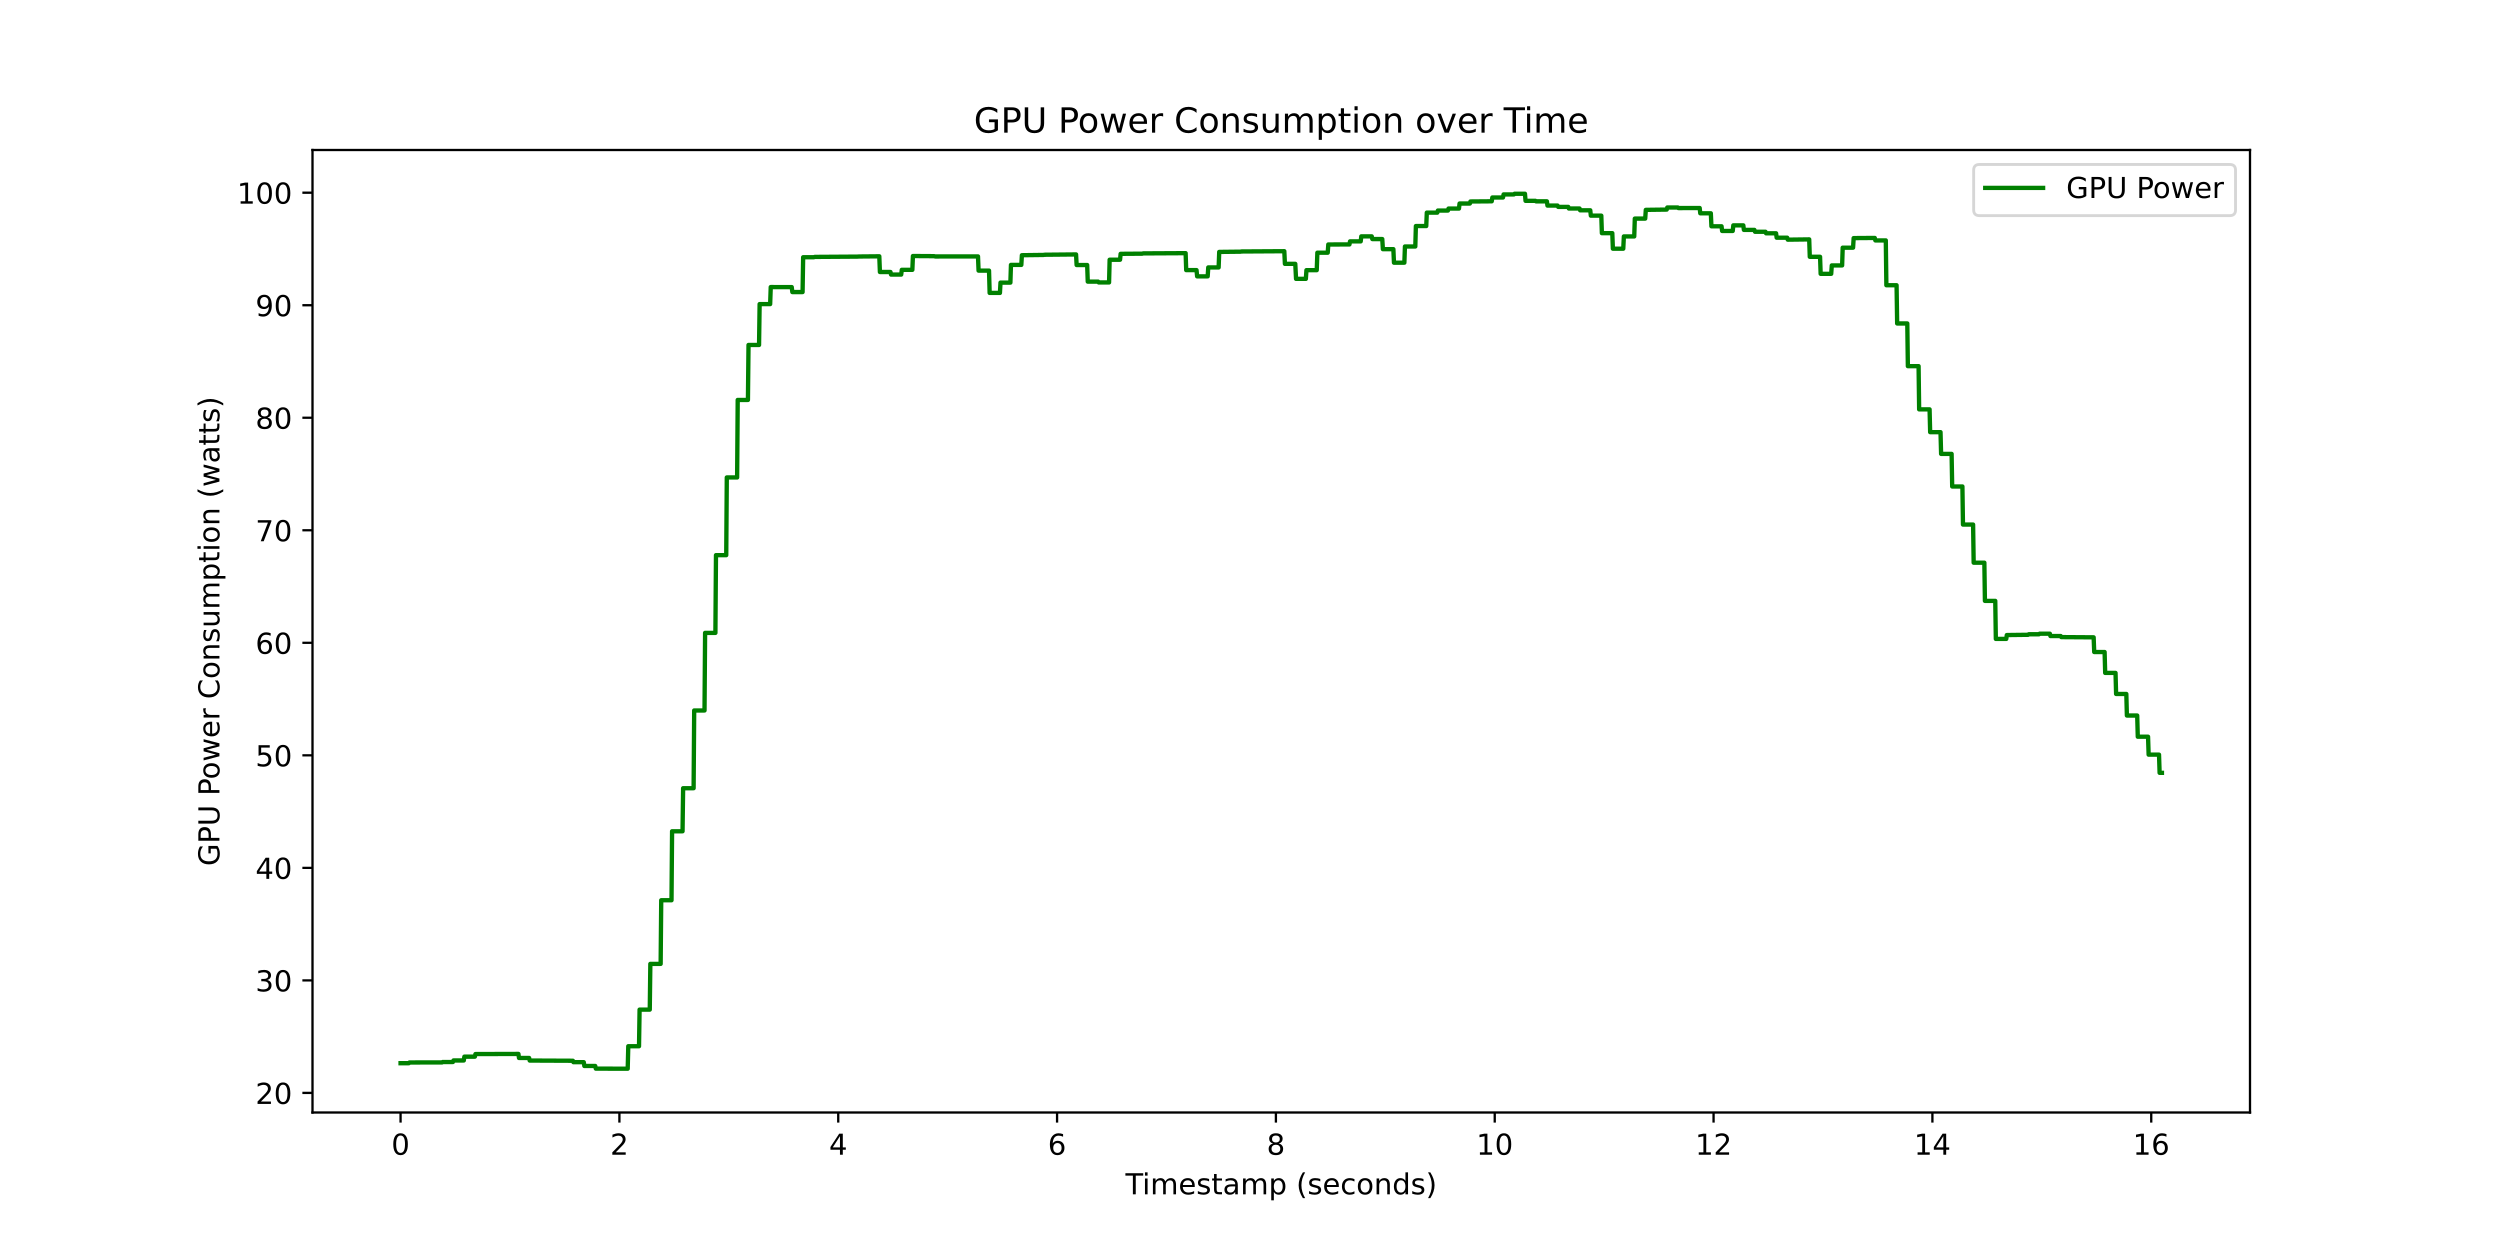
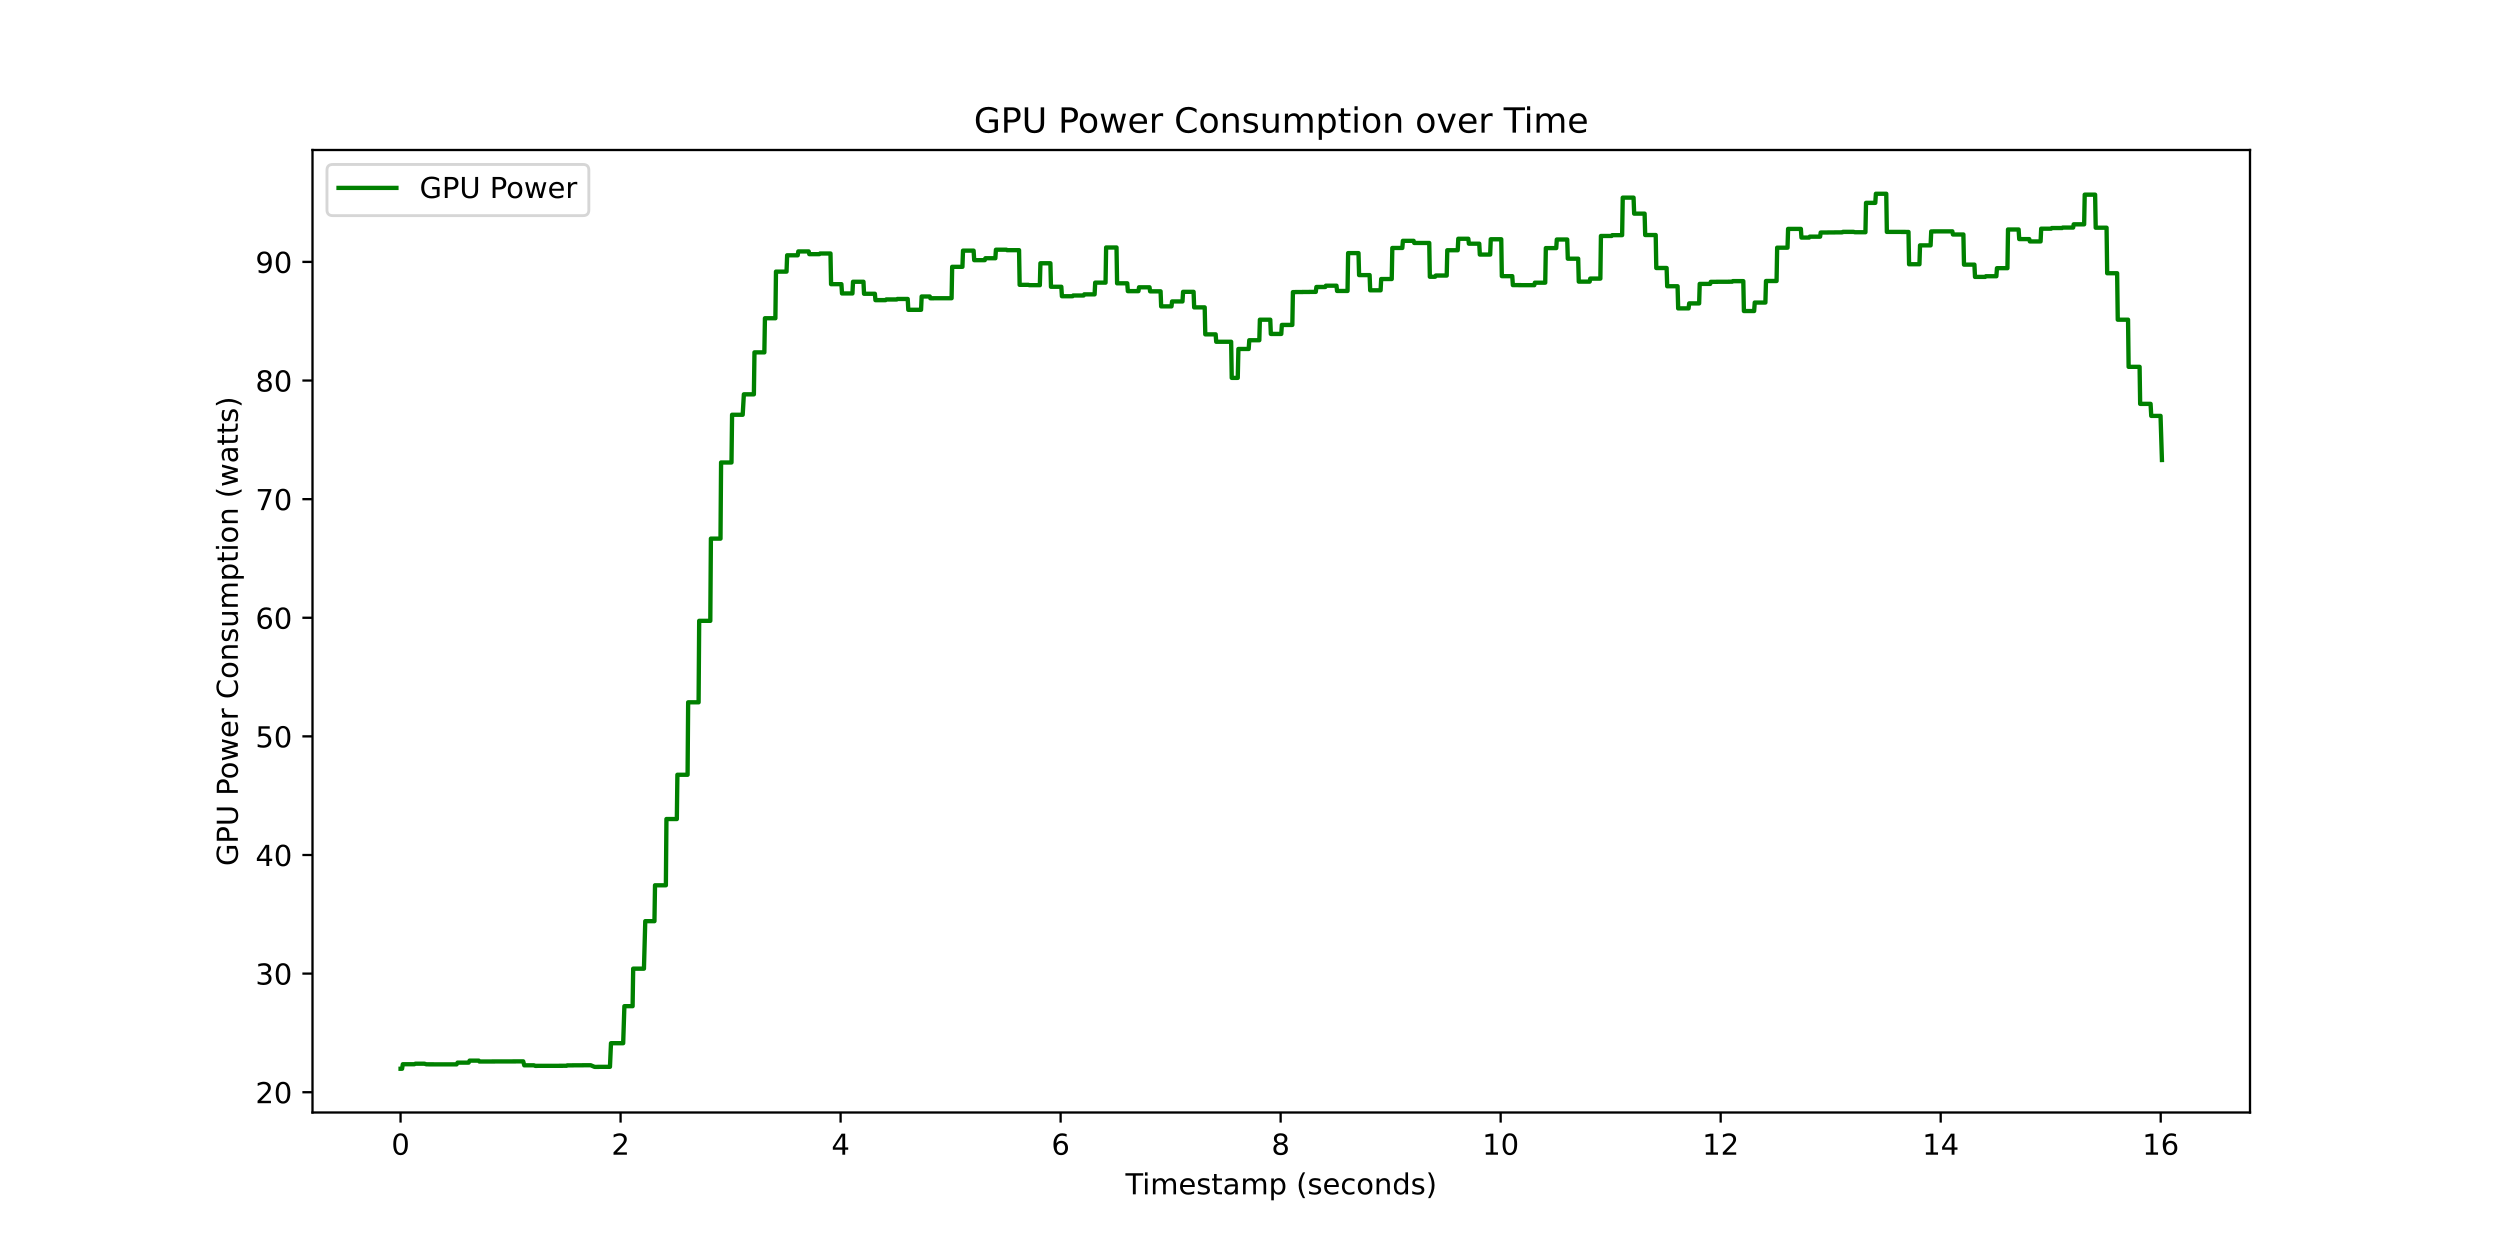
<svg xmlns="http://www.w3.org/2000/svg" xmlns:xlink="http://www.w3.org/1999/xlink" width="864pt" height="432pt" viewBox="0 0 864 432" version="1.1">
  <defs>
    <style type="text/css">*{stroke-linejoin: round; stroke-linecap: butt}</style>
  </defs>
  <g id="figure_1">
    <g id="patch_1">
      <path d="M 0 432  L 864 432  L 864 0  L 0 0  z " style="fill: #ffffff" />
    </g>
    <g id="axes_1">
      <g id="patch_2">
        <path d="M 108 384.48  L 777.6 384.48  L 777.6 51.84  L 108 51.84  z " style="fill: #ffffff" />
      </g>
      <g id="matplotlib.axis_1">
        <g id="xtick_1">
          <g id="line2d_1">
            <defs>
-               <path id="m6eff2cb6ed" d="M 0 0  L 0 3.5  " style="stroke: #000000; stroke-width: 0.8" />
+               <path id="m0a486b7681" d="M 0 0  L 0 3.5  " style="stroke: #000000; stroke-width: 0.8" />
            </defs>
            <g>
-               <use xlink:href="#m6eff2cb6ed" x="138.436" y="384.48" style="stroke: #000000; stroke-width: 0.8" />
+               <use xlink:href="#m0a486b7681" x="138.436" y="384.48" style="stroke: #000000; stroke-width: 0.8" />
            </g>
          </g>
          <g id="text_1">
            <g transform="translate(135.2551 399.0784) scale(0.1 -0.1)">
              <defs>
                <path id="DejaVuSans-30" d="M 2034 4250  Q 1547 4250 1301 3770  Q 1056 3291 1056 2328  Q 1056 1369 1301 889  Q 1547 409 2034 409  Q 2525 409 2770 889  Q 3016 1369 3016 2328  Q 3016 3291 2770 3770  Q 2525 4250 2034 4250  z M 2034 4750  Q 2819 4750 3233 4129  Q 3647 3509 3647 2328  Q 3647 1150 3233 529  Q 2819 -91 2034 -91  Q 1250 -91 836 529  Q 422 1150 422 2328  Q 422 3509 836 4129  Q 1250 4750 2034 4750  z " transform="scale(0.015625)" />
              </defs>
              <use xlink:href="#DejaVuSans-30" />
            </g>
          </g>
        </g>
        <g id="xtick_2">
          <g id="line2d_2">
            <g>
-               <use xlink:href="#m6eff2cb6ed" x="214.065" y="384.48" style="stroke: #000000; stroke-width: 0.8" />
+               <use xlink:href="#m0a486b7681" x="214.475" y="384.48" style="stroke: #000000; stroke-width: 0.8" />
            </g>
          </g>
          <g id="text_2">
-             <g transform="translate(210.8839 399.0784) scale(0.1 -0.1)">
+             <g transform="translate(211.2936 399.0784) scale(0.1 -0.1)">
              <defs>
                <path id="DejaVuSans-32" d="M 1228 531  L 3431 531  L 3431 0  L 469 0  L 469 531  Q 828 903 1448 1529  Q 2069 2156 2228 2338  Q 2531 2678 2651 2914  Q 2772 3150 2772 3378  Q 2772 3750 2511 3984  Q 2250 4219 1831 4219  Q 1534 4219 1204 4116  Q 875 4013 500 3803  L 500 4441  Q 881 4594 1212 4672  Q 1544 4750 1819 4750  Q 2544 4750 2975 4387  Q 3406 4025 3406 3419  Q 3406 3131 3298 2873  Q 3191 2616 2906 2266  Q 2828 2175 2409 1742  Q 1991 1309 1228 531  z " transform="scale(0.015625)" />
              </defs>
              <use xlink:href="#DejaVuSans-32" />
            </g>
          </g>
        </g>
        <g id="xtick_3">
          <g id="line2d_3">
            <g>
-               <use xlink:href="#m6eff2cb6ed" x="289.694" y="384.48" style="stroke: #000000; stroke-width: 0.8" />
+               <use xlink:href="#m0a486b7681" x="290.513" y="384.48" style="stroke: #000000; stroke-width: 0.8" />
            </g>
          </g>
          <g id="text_3">
-             <g transform="translate(286.5127 399.0784) scale(0.1 -0.1)">
+             <g transform="translate(287.332 399.0784) scale(0.1 -0.1)">
              <defs>
                <path id="DejaVuSans-34" d="M 2419 4116  L 825 1625  L 2419 1625  L 2419 4116  z M 2253 4666  L 3047 4666  L 3047 1625  L 3713 1625  L 3713 1100  L 3047 1100  L 3047 0  L 2419 0  L 2419 1100  L 313 1100  L 313 1709  L 2253 4666  z " transform="scale(0.015625)" />
              </defs>
              <use xlink:href="#DejaVuSans-34" />
            </g>
          </g>
        </g>
        <g id="xtick_4">
          <g id="line2d_4">
            <g>
-               <use xlink:href="#m6eff2cb6ed" x="365.323" y="384.48" style="stroke: #000000; stroke-width: 0.8" />
+               <use xlink:href="#m0a486b7681" x="366.552" y="384.48" style="stroke: #000000; stroke-width: 0.8" />
            </g>
          </g>
          <g id="text_4">
-             <g transform="translate(362.1416 399.0784) scale(0.1 -0.1)">
+             <g transform="translate(363.3705 399.0784) scale(0.1 -0.1)">
              <defs>
                <path id="DejaVuSans-36" d="M 2113 2584  Q 1688 2584 1439 2293  Q 1191 2003 1191 1497  Q 1191 994 1439 701  Q 1688 409 2113 409  Q 2538 409 2786 701  Q 3034 994 3034 1497  Q 3034 2003 2786 2293  Q 2538 2584 2113 2584  z M 3366 4563  L 3366 3988  Q 3128 4100 2886 4159  Q 2644 4219 2406 4219  Q 1781 4219 1451 3797  Q 1122 3375 1075 2522  Q 1259 2794 1537 2939  Q 1816 3084 2150 3084  Q 2853 3084 3261 2657  Q 3669 2231 3669 1497  Q 3669 778 3244 343  Q 2819 -91 2113 -91  Q 1303 -91 875 529  Q 447 1150 447 2328  Q 447 3434 972 4092  Q 1497 4750 2381 4750  Q 2619 4750 2861 4703  Q 3103 4656 3366 4563  z " transform="scale(0.015625)" />
              </defs>
              <use xlink:href="#DejaVuSans-36" />
            </g>
          </g>
        </g>
        <g id="xtick_5">
          <g id="line2d_5">
            <g>
-               <use xlink:href="#m6eff2cb6ed" x="440.952" y="384.48" style="stroke: #000000; stroke-width: 0.8" />
+               <use xlink:href="#m0a486b7681" x="442.59" y="384.48" style="stroke: #000000; stroke-width: 0.8" />
            </g>
          </g>
          <g id="text_5">
-             <g transform="translate(437.7704 399.0784) scale(0.1 -0.1)">
+             <g transform="translate(439.409 399.0784) scale(0.1 -0.1)">
              <defs>
                <path id="DejaVuSans-38" d="M 2034 2216  Q 1584 2216 1326 1975  Q 1069 1734 1069 1313  Q 1069 891 1326 650  Q 1584 409 2034 409  Q 2484 409 2743 651  Q 3003 894 3003 1313  Q 3003 1734 2745 1975  Q 2488 2216 2034 2216  z M 1403 2484  Q 997 2584 770 2862  Q 544 3141 544 3541  Q 544 4100 942 4425  Q 1341 4750 2034 4750  Q 2731 4750 3128 4425  Q 3525 4100 3525 3541  Q 3525 3141 3298 2862  Q 3072 2584 2669 2484  Q 3125 2378 3379 2068  Q 3634 1759 3634 1313  Q 3634 634 3220 271  Q 2806 -91 2034 -91  Q 1263 -91 848 271  Q 434 634 434 1313  Q 434 1759 690 2068  Q 947 2378 1403 2484  z M 1172 3481  Q 1172 3119 1398 2916  Q 1625 2713 2034 2713  Q 2441 2713 2670 2916  Q 2900 3119 2900 3481  Q 2900 3844 2670 4047  Q 2441 4250 2034 4250  Q 1625 4250 1398 4047  Q 1172 3844 1172 3481  z " transform="scale(0.015625)" />
              </defs>
              <use xlink:href="#DejaVuSans-38" />
            </g>
          </g>
        </g>
        <g id="xtick_6">
          <g id="line2d_6">
            <g>
-               <use xlink:href="#m6eff2cb6ed" x="516.58" y="384.48" style="stroke: #000000; stroke-width: 0.8" />
+               <use xlink:href="#m0a486b7681" x="518.629" y="384.48" style="stroke: #000000; stroke-width: 0.8" />
            </g>
          </g>
          <g id="text_6">
-             <g transform="translate(510.2179 399.0784) scale(0.1 -0.1)">
+             <g transform="translate(512.2662 399.0784) scale(0.1 -0.1)">
              <defs>
                <path id="DejaVuSans-31" d="M 794 531  L 1825 531  L 1825 4091  L 703 3866  L 703 4441  L 1819 4666  L 2450 4666  L 2450 531  L 3481 531  L 3481 0  L 794 0  L 794 531  z " transform="scale(0.015625)" />
              </defs>
              <use xlink:href="#DejaVuSans-31" />
              <use xlink:href="#DejaVuSans-30" x="63.623" />
            </g>
          </g>
        </g>
        <g id="xtick_7">
          <g id="line2d_7">
            <g>
-               <use xlink:href="#m6eff2cb6ed" x="592.209" y="384.48" style="stroke: #000000; stroke-width: 0.8" />
+               <use xlink:href="#m0a486b7681" x="594.667" y="384.48" style="stroke: #000000; stroke-width: 0.8" />
            </g>
          </g>
          <g id="text_7">
-             <g transform="translate(585.8468 399.0784) scale(0.1 -0.1)">
+             <g transform="translate(588.3046 399.0784) scale(0.1 -0.1)">
              <use xlink:href="#DejaVuSans-31" />
              <use xlink:href="#DejaVuSans-32" x="63.623" />
            </g>
          </g>
        </g>
        <g id="xtick_8">
          <g id="line2d_8">
            <g>
-               <use xlink:href="#m6eff2cb6ed" x="667.838" y="384.48" style="stroke: #000000; stroke-width: 0.8" />
+               <use xlink:href="#m0a486b7681" x="670.706" y="384.48" style="stroke: #000000; stroke-width: 0.8" />
            </g>
          </g>
          <g id="text_8">
-             <g transform="translate(661.4756 399.0784) scale(0.1 -0.1)">
+             <g transform="translate(664.3431 399.0784) scale(0.1 -0.1)">
              <use xlink:href="#DejaVuSans-31" />
              <use xlink:href="#DejaVuSans-34" x="63.623" />
            </g>
          </g>
        </g>
        <g id="xtick_9">
          <g id="line2d_9">
            <g>
-               <use xlink:href="#m6eff2cb6ed" x="743.467" y="384.48" style="stroke: #000000; stroke-width: 0.8" />
+               <use xlink:href="#m0a486b7681" x="746.744" y="384.48" style="stroke: #000000; stroke-width: 0.8" />
            </g>
          </g>
          <g id="text_9">
-             <g transform="translate(737.1044 399.0784) scale(0.1 -0.1)">
+             <g transform="translate(740.3816 399.0784) scale(0.1 -0.1)">
              <use xlink:href="#DejaVuSans-31" />
              <use xlink:href="#DejaVuSans-36" x="63.623" />
            </g>
          </g>
        </g>
        <g id="text_10">
          <g transform="translate(388.9648 412.7566) scale(0.1 -0.1)">
            <defs>
              <path id="DejaVuSans-54" d="M -19 4666  L 3928 4666  L 3928 4134  L 2272 4134  L 2272 0  L 1638 0  L 1638 4134  L -19 4134  L -19 4666  z " transform="scale(0.015625)" />
              <path id="DejaVuSans-69" d="M 603 3500  L 1178 3500  L 1178 0  L 603 0  L 603 3500  z M 603 4863  L 1178 4863  L 1178 4134  L 603 4134  L 603 4863  z " transform="scale(0.015625)" />
              <path id="DejaVuSans-6d" d="M 3328 2828  Q 3544 3216 3844 3400  Q 4144 3584 4550 3584  Q 5097 3584 5394 3201  Q 5691 2819 5691 2113  L 5691 0  L 5113 0  L 5113 2094  Q 5113 2597 4934 2840  Q 4756 3084 4391 3084  Q 3944 3084 3684 2787  Q 3425 2491 3425 1978  L 3425 0  L 2847 0  L 2847 2094  Q 2847 2600 2669 2842  Q 2491 3084 2119 3084  Q 1678 3084 1418 2786  Q 1159 2488 1159 1978  L 1159 0  L 581 0  L 581 3500  L 1159 3500  L 1159 2956  Q 1356 3278 1631 3431  Q 1906 3584 2284 3584  Q 2666 3584 2933 3390  Q 3200 3197 3328 2828  z " transform="scale(0.015625)" />
              <path id="DejaVuSans-65" d="M 3597 1894  L 3597 1613  L 953 1613  Q 991 1019 1311 708  Q 1631 397 2203 397  Q 2534 397 2845 478  Q 3156 559 3463 722  L 3463 178  Q 3153 47 2828 -22  Q 2503 -91 2169 -91  Q 1331 -91 842 396  Q 353 884 353 1716  Q 353 2575 817 3079  Q 1281 3584 2069 3584  Q 2775 3584 3186 3129  Q 3597 2675 3597 1894  z M 3022 2063  Q 3016 2534 2758 2815  Q 2500 3097 2075 3097  Q 1594 3097 1305 2825  Q 1016 2553 972 2059  L 3022 2063  z " transform="scale(0.015625)" />
              <path id="DejaVuSans-73" d="M 2834 3397  L 2834 2853  Q 2591 2978 2328 3040  Q 2066 3103 1784 3103  Q 1356 3103 1142 2972  Q 928 2841 928 2578  Q 928 2378 1081 2264  Q 1234 2150 1697 2047  L 1894 2003  Q 2506 1872 2764 1633  Q 3022 1394 3022 966  Q 3022 478 2636 193  Q 2250 -91 1575 -91  Q 1294 -91 989 -36  Q 684 19 347 128  L 347 722  Q 666 556 975 473  Q 1284 391 1588 391  Q 1994 391 2212 530  Q 2431 669 2431 922  Q 2431 1156 2273 1281  Q 2116 1406 1581 1522  L 1381 1569  Q 847 1681 609 1914  Q 372 2147 372 2553  Q 372 3047 722 3315  Q 1072 3584 1716 3584  Q 2034 3584 2315 3537  Q 2597 3491 2834 3397  z " transform="scale(0.015625)" />
              <path id="DejaVuSans-74" d="M 1172 4494  L 1172 3500  L 2356 3500  L 2356 3053  L 1172 3053  L 1172 1153  Q 1172 725 1289 603  Q 1406 481 1766 481  L 2356 481  L 2356 0  L 1766 0  Q 1100 0 847 248  Q 594 497 594 1153  L 594 3053  L 172 3053  L 172 3500  L 594 3500  L 594 4494  L 1172 4494  z " transform="scale(0.015625)" />
              <path id="DejaVuSans-61" d="M 2194 1759  Q 1497 1759 1228 1600  Q 959 1441 959 1056  Q 959 750 1161 570  Q 1363 391 1709 391  Q 2188 391 2477 730  Q 2766 1069 2766 1631  L 2766 1759  L 2194 1759  z M 3341 1997  L 3341 0  L 2766 0  L 2766 531  Q 2569 213 2275 61  Q 1981 -91 1556 -91  Q 1019 -91 701 211  Q 384 513 384 1019  Q 384 1609 779 1909  Q 1175 2209 1959 2209  L 2766 2209  L 2766 2266  Q 2766 2663 2505 2880  Q 2244 3097 1772 3097  Q 1472 3097 1187 3025  Q 903 2953 641 2809  L 641 3341  Q 956 3463 1253 3523  Q 1550 3584 1831 3584  Q 2591 3584 2966 3190  Q 3341 2797 3341 1997  z " transform="scale(0.015625)" />
              <path id="DejaVuSans-70" d="M 1159 525  L 1159 -1331  L 581 -1331  L 581 3500  L 1159 3500  L 1159 2969  Q 1341 3281 1617 3432  Q 1894 3584 2278 3584  Q 2916 3584 3314 3078  Q 3713 2572 3713 1747  Q 3713 922 3314 415  Q 2916 -91 2278 -91  Q 1894 -91 1617 61  Q 1341 213 1159 525  z M 3116 1747  Q 3116 2381 2855 2742  Q 2594 3103 2138 3103  Q 1681 3103 1420 2742  Q 1159 2381 1159 1747  Q 1159 1113 1420 752  Q 1681 391 2138 391  Q 2594 391 2855 752  Q 3116 1113 3116 1747  z " transform="scale(0.015625)" />
              <path id="DejaVuSans-20" transform="scale(0.015625)" />
              <path id="DejaVuSans-28" d="M 1984 4856  Q 1566 4138 1362 3434  Q 1159 2731 1159 2009  Q 1159 1288 1364 580  Q 1569 -128 1984 -844  L 1484 -844  Q 1016 -109 783 600  Q 550 1309 550 2009  Q 550 2706 781 3412  Q 1013 4119 1484 4856  L 1984 4856  z " transform="scale(0.015625)" />
              <path id="DejaVuSans-63" d="M 3122 3366  L 3122 2828  Q 2878 2963 2633 3030  Q 2388 3097 2138 3097  Q 1578 3097 1268 2742  Q 959 2388 959 1747  Q 959 1106 1268 751  Q 1578 397 2138 397  Q 2388 397 2633 464  Q 2878 531 3122 666  L 3122 134  Q 2881 22 2623 -34  Q 2366 -91 2075 -91  Q 1284 -91 818 406  Q 353 903 353 1747  Q 353 2603 823 3093  Q 1294 3584 2113 3584  Q 2378 3584 2631 3529  Q 2884 3475 3122 3366  z " transform="scale(0.015625)" />
              <path id="DejaVuSans-6f" d="M 1959 3097  Q 1497 3097 1228 2736  Q 959 2375 959 1747  Q 959 1119 1226 758  Q 1494 397 1959 397  Q 2419 397 2687 759  Q 2956 1122 2956 1747  Q 2956 2369 2687 2733  Q 2419 3097 1959 3097  z M 1959 3584  Q 2709 3584 3137 3096  Q 3566 2609 3566 1747  Q 3566 888 3137 398  Q 2709 -91 1959 -91  Q 1206 -91 779 398  Q 353 888 353 1747  Q 353 2609 779 3096  Q 1206 3584 1959 3584  z " transform="scale(0.015625)" />
              <path id="DejaVuSans-6e" d="M 3513 2113  L 3513 0  L 2938 0  L 2938 2094  Q 2938 2591 2744 2837  Q 2550 3084 2163 3084  Q 1697 3084 1428 2787  Q 1159 2491 1159 1978  L 1159 0  L 581 0  L 581 3500  L 1159 3500  L 1159 2956  Q 1366 3272 1645 3428  Q 1925 3584 2291 3584  Q 2894 3584 3203 3211  Q 3513 2838 3513 2113  z " transform="scale(0.015625)" />
              <path id="DejaVuSans-64" d="M 2906 2969  L 2906 4863  L 3481 4863  L 3481 0  L 2906 0  L 2906 525  Q 2725 213 2448 61  Q 2172 -91 1784 -91  Q 1150 -91 751 415  Q 353 922 353 1747  Q 353 2572 751 3078  Q 1150 3584 1784 3584  Q 2172 3584 2448 3432  Q 2725 3281 2906 2969  z M 947 1747  Q 947 1113 1208 752  Q 1469 391 1925 391  Q 2381 391 2643 752  Q 2906 1113 2906 1747  Q 2906 2381 2643 2742  Q 2381 3103 1925 3103  Q 1469 3103 1208 2742  Q 947 2381 947 1747  z " transform="scale(0.015625)" />
              <path id="DejaVuSans-29" d="M 513 4856  L 1013 4856  Q 1481 4119 1714 3412  Q 1947 2706 1947 2009  Q 1947 1309 1714 600  Q 1481 -109 1013 -844  L 513 -844  Q 928 -128 1133 580  Q 1338 1288 1338 2009  Q 1338 2731 1133 3434  Q 928 4138 513 4856  z " transform="scale(0.015625)" />
            </defs>
            <use xlink:href="#DejaVuSans-54" />
            <use xlink:href="#DejaVuSans-69" x="57.959" />
            <use xlink:href="#DejaVuSans-6d" x="85.742" />
            <use xlink:href="#DejaVuSans-65" x="183.154" />
            <use xlink:href="#DejaVuSans-73" x="244.678" />
            <use xlink:href="#DejaVuSans-74" x="296.777" />
            <use xlink:href="#DejaVuSans-61" x="335.986" />
            <use xlink:href="#DejaVuSans-6d" x="397.266" />
            <use xlink:href="#DejaVuSans-70" x="494.678" />
            <use xlink:href="#DejaVuSans-20" x="558.154" />
            <use xlink:href="#DejaVuSans-28" x="589.941" />
            <use xlink:href="#DejaVuSans-73" x="628.955" />
            <use xlink:href="#DejaVuSans-65" x="681.055" />
            <use xlink:href="#DejaVuSans-63" x="742.578" />
            <use xlink:href="#DejaVuSans-6f" x="797.559" />
            <use xlink:href="#DejaVuSans-6e" x="858.74" />
            <use xlink:href="#DejaVuSans-64" x="922.119" />
            <use xlink:href="#DejaVuSans-73" x="985.596" />
            <use xlink:href="#DejaVuSans-29" x="1037.695" />
          </g>
        </g>
      </g>
      <g id="matplotlib.axis_2">
        <g id="ytick_1">
          <g id="line2d_10">
            <defs>
-               <path id="m3ab5f80879" d="M 0 0  L -3.5 0  " style="stroke: #000000; stroke-width: 0.8" />
+               <path id="m9303313a2c" d="M 0 0  L -3.5 0  " style="stroke: #000000; stroke-width: 0.8" />
            </defs>
            <g>
-               <use xlink:href="#m3ab5f80879" x="108" y="377.714" style="stroke: #000000; stroke-width: 0.8" />
+               <use xlink:href="#m9303313a2c" x="108" y="377.473" style="stroke: #000000; stroke-width: 0.8" />
            </g>
          </g>
          <g id="text_11">
-             <g transform="translate(88.275 381.5129) scale(0.1 -0.1)">
+             <g transform="translate(88.275 381.2718) scale(0.1 -0.1)">
              <use xlink:href="#DejaVuSans-32" />
              <use xlink:href="#DejaVuSans-30" x="63.623" />
            </g>
          </g>
        </g>
        <g id="ytick_2">
          <g id="line2d_11">
            <g>
-               <use xlink:href="#m3ab5f80879" x="108" y="338.823" style="stroke: #000000; stroke-width: 0.8" />
+               <use xlink:href="#m9303313a2c" x="108" y="336.479" style="stroke: #000000; stroke-width: 0.8" />
            </g>
          </g>
          <g id="text_12">
-             <g transform="translate(88.275 342.6225) scale(0.1 -0.1)">
+             <g transform="translate(88.275 340.2784) scale(0.1 -0.1)">
              <defs>
                <path id="DejaVuSans-33" d="M 2597 2516  Q 3050 2419 3304 2112  Q 3559 1806 3559 1356  Q 3559 666 3084 287  Q 2609 -91 1734 -91  Q 1441 -91 1130 -33  Q 819 25 488 141  L 488 750  Q 750 597 1062 519  Q 1375 441 1716 441  Q 2309 441 2620 675  Q 2931 909 2931 1356  Q 2931 1769 2642 2001  Q 2353 2234 1838 2234  L 1294 2234  L 1294 2753  L 1863 2753  Q 2328 2753 2575 2939  Q 2822 3125 2822 3475  Q 2822 3834 2567 4026  Q 2313 4219 1838 4219  Q 1578 4219 1281 4162  Q 984 4106 628 3988  L 628 4550  Q 988 4650 1302 4700  Q 1616 4750 1894 4750  Q 2613 4750 3031 4423  Q 3450 4097 3450 3541  Q 3450 3153 3228 2886  Q 3006 2619 2597 2516  z " transform="scale(0.015625)" />
              </defs>
              <use xlink:href="#DejaVuSans-33" />
              <use xlink:href="#DejaVuSans-30" x="63.623" />
            </g>
          </g>
        </g>
        <g id="ytick_3">
          <g id="line2d_12">
            <g>
-               <use xlink:href="#m3ab5f80879" x="108" y="299.933" style="stroke: #000000; stroke-width: 0.8" />
+               <use xlink:href="#m9303313a2c" x="108" y="295.486" style="stroke: #000000; stroke-width: 0.8" />
            </g>
          </g>
          <g id="text_13">
-             <g transform="translate(88.275 303.7321) scale(0.1 -0.1)">
+             <g transform="translate(88.275 299.285) scale(0.1 -0.1)">
              <use xlink:href="#DejaVuSans-34" />
              <use xlink:href="#DejaVuSans-30" x="63.623" />
            </g>
          </g>
        </g>
        <g id="ytick_4">
          <g id="line2d_13">
            <g>
-               <use xlink:href="#m3ab5f80879" x="108" y="261.042" style="stroke: #000000; stroke-width: 0.8" />
+               <use xlink:href="#m9303313a2c" x="108" y="254.492" style="stroke: #000000; stroke-width: 0.8" />
            </g>
          </g>
          <g id="text_14">
-             <g transform="translate(88.275 264.8417) scale(0.1 -0.1)">
+             <g transform="translate(88.275 258.2917) scale(0.1 -0.1)">
              <defs>
                <path id="DejaVuSans-35" d="M 691 4666  L 3169 4666  L 3169 4134  L 1269 4134  L 1269 2991  Q 1406 3038 1543 3061  Q 1681 3084 1819 3084  Q 2600 3084 3056 2656  Q 3513 2228 3513 1497  Q 3513 744 3044 326  Q 2575 -91 1722 -91  Q 1428 -91 1123 -41  Q 819 9 494 109  L 494 744  Q 775 591 1075 516  Q 1375 441 1709 441  Q 2250 441 2565 725  Q 2881 1009 2881 1497  Q 2881 1984 2565 2268  Q 2250 2553 1709 2553  Q 1456 2553 1204 2497  Q 953 2441 691 2322  L 691 4666  z " transform="scale(0.015625)" />
              </defs>
              <use xlink:href="#DejaVuSans-35" />
              <use xlink:href="#DejaVuSans-30" x="63.623" />
            </g>
          </g>
        </g>
        <g id="ytick_5">
          <g id="line2d_14">
            <g>
-               <use xlink:href="#m3ab5f80879" x="108" y="222.152" style="stroke: #000000; stroke-width: 0.8" />
+               <use xlink:href="#m9303313a2c" x="108" y="213.499" style="stroke: #000000; stroke-width: 0.8" />
            </g>
          </g>
          <g id="text_15">
-             <g transform="translate(88.275 225.9513) scale(0.1 -0.1)">
+             <g transform="translate(88.275 217.2983) scale(0.1 -0.1)">
              <use xlink:href="#DejaVuSans-36" />
              <use xlink:href="#DejaVuSans-30" x="63.623" />
            </g>
          </g>
        </g>
        <g id="ytick_6">
          <g id="line2d_15">
            <g>
-               <use xlink:href="#m3ab5f80879" x="108" y="183.262" style="stroke: #000000; stroke-width: 0.8" />
+               <use xlink:href="#m9303313a2c" x="108" y="172.506" style="stroke: #000000; stroke-width: 0.8" />
            </g>
          </g>
          <g id="text_16">
-             <g transform="translate(88.275 187.0609) scale(0.1 -0.1)">
+             <g transform="translate(88.275 176.3049) scale(0.1 -0.1)">
              <defs>
                <path id="DejaVuSans-37" d="M 525 4666  L 3525 4666  L 3525 4397  L 1831 0  L 1172 0  L 2766 4134  L 525 4134  L 525 4666  z " transform="scale(0.015625)" />
              </defs>
              <use xlink:href="#DejaVuSans-37" />
              <use xlink:href="#DejaVuSans-30" x="63.623" />
            </g>
          </g>
        </g>
        <g id="ytick_7">
          <g id="line2d_16">
            <g>
-               <use xlink:href="#m3ab5f80879" x="108" y="144.371" style="stroke: #000000; stroke-width: 0.8" />
+               <use xlink:href="#m9303313a2c" x="108" y="131.512" style="stroke: #000000; stroke-width: 0.8" />
            </g>
          </g>
          <g id="text_17">
-             <g transform="translate(88.275 148.1705) scale(0.1 -0.1)">
+             <g transform="translate(88.275 135.3115) scale(0.1 -0.1)">
              <use xlink:href="#DejaVuSans-38" />
              <use xlink:href="#DejaVuSans-30" x="63.623" />
            </g>
          </g>
        </g>
        <g id="ytick_8">
          <g id="line2d_17">
            <g>
-               <use xlink:href="#m3ab5f80879" x="108" y="105.481" style="stroke: #000000; stroke-width: 0.8" />
+               <use xlink:href="#m9303313a2c" x="108" y="90.519" style="stroke: #000000; stroke-width: 0.8" />
            </g>
          </g>
          <g id="text_18">
-             <g transform="translate(88.275 109.2801) scale(0.1 -0.1)">
+             <g transform="translate(88.275 94.31812) scale(0.1 -0.1)">
              <defs>
                <path id="DejaVuSans-39" d="M 703 97  L 703 672  Q 941 559 1184 500  Q 1428 441 1663 441  Q 2288 441 2617 861  Q 2947 1281 2994 2138  Q 2813 1869 2534 1725  Q 2256 1581 1919 1581  Q 1219 1581 811 2004  Q 403 2428 403 3163  Q 403 3881 828 4315  Q 1253 4750 1959 4750  Q 2769 4750 3195 4129  Q 3622 3509 3622 2328  Q 3622 1225 3098 567  Q 2575 -91 1691 -91  Q 1453 -91 1209 -44  Q 966 3 703 97  z M 1959 2075  Q 2384 2075 2632 2365  Q 2881 2656 2881 3163  Q 2881 3666 2632 3958  Q 2384 4250 1959 4250  Q 1534 4250 1286 3958  Q 1038 3666 1038 3163  Q 1038 2656 1286 2365  Q 1534 2075 1959 2075  z " transform="scale(0.015625)" />
              </defs>
              <use xlink:href="#DejaVuSans-39" />
              <use xlink:href="#DejaVuSans-30" x="63.623" />
            </g>
          </g>
        </g>
-         <g id="ytick_9">
-           <g id="line2d_18">
-             <g>
-               <use xlink:href="#m3ab5f80879" x="108" y="66.591" style="stroke: #000000; stroke-width: 0.8" />
-             </g>
-           </g>
-           <g id="text_19">
-             <g transform="translate(81.9125 70.38976) scale(0.1 -0.1)">
-               <use xlink:href="#DejaVuSans-31" />
-               <use xlink:href="#DejaVuSans-30" x="63.623" />
-               <use xlink:href="#DejaVuSans-30" x="127.246" />
-             </g>
-           </g>
-         </g>
-         <g id="text_20">
-           <g transform="translate(75.83281 299.2842) rotate(-90) scale(0.1 -0.1)">
+         <g id="text_19">
+           <g transform="translate(82.19531 299.2842) rotate(-90) scale(0.1 -0.1)">
            <defs>
              <path id="DejaVuSans-47" d="M 3809 666  L 3809 1919  L 2778 1919  L 2778 2438  L 4434 2438  L 4434 434  Q 4069 175 3628 42  Q 3188 -91 2688 -91  Q 1594 -91 976 548  Q 359 1188 359 2328  Q 359 3472 976 4111  Q 1594 4750 2688 4750  Q 3144 4750 3555 4637  Q 3966 4525 4313 4306  L 4313 3634  Q 3963 3931 3569 4081  Q 3175 4231 2741 4231  Q 1884 4231 1454 3753  Q 1025 3275 1025 2328  Q 1025 1384 1454 906  Q 1884 428 2741 428  Q 3075 428 3337 486  Q 3600 544 3809 666  z " transform="scale(0.015625)" />
              <path id="DejaVuSans-50" d="M 1259 4147  L 1259 2394  L 2053 2394  Q 2494 2394 2734 2622  Q 2975 2850 2975 3272  Q 2975 3691 2734 3919  Q 2494 4147 2053 4147  L 1259 4147  z M 628 4666  L 2053 4666  Q 2838 4666 3239 4311  Q 3641 3956 3641 3272  Q 3641 2581 3239 2228  Q 2838 1875 2053 1875  L 1259 1875  L 1259 0  L 628 0  L 628 4666  z " transform="scale(0.015625)" />
              <path id="DejaVuSans-55" d="M 556 4666  L 1191 4666  L 1191 1831  Q 1191 1081 1462 751  Q 1734 422 2344 422  Q 2950 422 3222 751  Q 3494 1081 3494 1831  L 3494 4666  L 4128 4666  L 4128 1753  Q 4128 841 3676 375  Q 3225 -91 2344 -91  Q 1459 -91 1007 375  Q 556 841 556 1753  L 556 4666  z " transform="scale(0.015625)" />
              <path id="DejaVuSans-77" d="M 269 3500  L 844 3500  L 1563 769  L 2278 3500  L 2956 3500  L 3675 769  L 4391 3500  L 4966 3500  L 4050 0  L 3372 0  L 2619 2869  L 1863 0  L 1184 0  L 269 3500  z " transform="scale(0.015625)" />
              <path id="DejaVuSans-72" d="M 2631 2963  Q 2534 3019 2420 3045  Q 2306 3072 2169 3072  Q 1681 3072 1420 2755  Q 1159 2438 1159 1844  L 1159 0  L 581 0  L 581 3500  L 1159 3500  L 1159 2956  Q 1341 3275 1631 3429  Q 1922 3584 2338 3584  Q 2397 3584 2469 3576  Q 2541 3569 2628 3553  L 2631 2963  z " transform="scale(0.015625)" />
              <path id="DejaVuSans-43" d="M 4122 4306  L 4122 3641  Q 3803 3938 3442 4084  Q 3081 4231 2675 4231  Q 1875 4231 1450 3742  Q 1025 3253 1025 2328  Q 1025 1406 1450 917  Q 1875 428 2675 428  Q 3081 428 3442 575  Q 3803 722 4122 1019  L 4122 359  Q 3791 134 3420 21  Q 3050 -91 2638 -91  Q 1578 -91 968 557  Q 359 1206 359 2328  Q 359 3453 968 4101  Q 1578 4750 2638 4750  Q 3056 4750 3426 4639  Q 3797 4528 4122 4306  z " transform="scale(0.015625)" />
              <path id="DejaVuSans-75" d="M 544 1381  L 544 3500  L 1119 3500  L 1119 1403  Q 1119 906 1312 657  Q 1506 409 1894 409  Q 2359 409 2629 706  Q 2900 1003 2900 1516  L 2900 3500  L 3475 3500  L 3475 0  L 2900 0  L 2900 538  Q 2691 219 2414 64  Q 2138 -91 1772 -91  Q 1169 -91 856 284  Q 544 659 544 1381  z M 1991 3584  L 1991 3584  z " transform="scale(0.015625)" />
            </defs>
            <use xlink:href="#DejaVuSans-47" />
            <use xlink:href="#DejaVuSans-50" x="77.49" />
            <use xlink:href="#DejaVuSans-55" x="137.793" />
            <use xlink:href="#DejaVuSans-20" x="210.986" />
            <use xlink:href="#DejaVuSans-50" x="242.773" />
            <use xlink:href="#DejaVuSans-6f" x="299.451" />
            <use xlink:href="#DejaVuSans-77" x="360.633" />
            <use xlink:href="#DejaVuSans-65" x="442.42" />
            <use xlink:href="#DejaVuSans-72" x="503.943" />
            <use xlink:href="#DejaVuSans-20" x="545.057" />
            <use xlink:href="#DejaVuSans-43" x="576.844" />
            <use xlink:href="#DejaVuSans-6f" x="646.668" />
            <use xlink:href="#DejaVuSans-6e" x="707.85" />
            <use xlink:href="#DejaVuSans-73" x="771.229" />
            <use xlink:href="#DejaVuSans-75" x="823.328" />
            <use xlink:href="#DejaVuSans-6d" x="886.707" />
            <use xlink:href="#DejaVuSans-70" x="984.119" />
            <use xlink:href="#DejaVuSans-74" x="1047.596" />
            <use xlink:href="#DejaVuSans-69" x="1086.805" />
            <use xlink:href="#DejaVuSans-6f" x="1114.588" />
            <use xlink:href="#DejaVuSans-6e" x="1175.77" />
            <use xlink:href="#DejaVuSans-20" x="1239.148" />
            <use xlink:href="#DejaVuSans-28" x="1270.936" />
            <use xlink:href="#DejaVuSans-77" x="1309.949" />
            <use xlink:href="#DejaVuSans-61" x="1391.736" />
            <use xlink:href="#DejaVuSans-74" x="1453.016" />
            <use xlink:href="#DejaVuSans-74" x="1492.225" />
            <use xlink:href="#DejaVuSans-73" x="1531.434" />
            <use xlink:href="#DejaVuSans-29" x="1583.533" />
          </g>
        </g>
      </g>
-       <g id="line2d_19">
-         <path d="M 138.436 367.443  L 141.303 367.443  L 141.504 367.194  L 152.796 367.17  L 152.992 367.03  L 156.527 367.03  L 156.723 366.498  L 160.287 366.498  L 160.483 365.183  L 164.115 365.183  L 164.312 364.285  L 179.168 364.238  L 179.362 365.634  L 182.87 365.634  L 183.065 366.525  L 197.986 366.595  L 198.183 367.093  L 201.752 367.093  L 201.95 368.403  L 205.716 368.403  L 205.914 369.321  L 216.934 369.344  L 217.132 361.574  L 220.844 361.574  L 221.04 348.927  L 224.559 348.927  L 224.759 333.118  L 228.319 333.118  L 228.52 311.129  L 232.073 311.129  L 232.27 287.29  L 235.885 287.29  L 236.086 272.406  L 239.712 272.406  L 239.912 245.541  L 243.482 245.541  L 243.68 218.726  L 247.243 218.726  L 247.441 191.864  L 250.987 191.864  L 251.18 165.01  L 254.751 165.01  L 254.952 138.223  L 258.484 138.223  L 258.688 119.221  L 262.326 119.221  L 262.527 105.096  L 266.166 105.096  L 266.367 99.212  L 273.62 99.216  L 273.832 100.939  L 277.37 100.939  L 277.568 88.906  L 281.202 88.906  L 281.61 88.785  L 296.322 88.684  L 296.913 88.645  L 303.883 88.579  L 304.095 94.004  L 307.748 94.004  L 307.949 94.895  L 311.454 94.895  L 311.657 93.254  L 315.307 93.254  L 315.506 88.482  L 322.797 88.529  L 323.224 88.634  L 337.996 88.622  L 338.194 93.522  L 341.807 93.522  L 342.02 101.234  L 345.576 101.234  L 345.773 97.672  L 349.189 97.672  L 349.387 91.55  L 352.967 91.55  L 353.164 88.202  L 360.642 88.105  L 361.046 88.039  L 371.885 87.934  L 372.082 91.589  L 375.727 91.589  L 375.926 97.326  L 379.507 97.326  L 379.707 97.61  L 383.292 97.61  L 383.491 89.765  L 387.088 89.765  L 387.292 87.724  L 394.718 87.669  L 395.125 87.572  L 409.754 87.49  L 409.952 93.355  L 413.517 93.355  L 413.728 95.506  L 417.374 95.506  L 417.574 92.425  L 421.16 92.425  L 421.36 87.062  L 428.701 86.977  L 429.096 86.907  L 443.856 86.814  L 444.062 91.189  L 447.648 91.189  L 447.912 96.373  L 451.304 96.373  L 451.504 93.37  L 455.064 93.37  L 455.279 87.331  L 458.863 87.331  L 459.061 84.492  L 466.365 84.48  L 466.573 83.418  L 470.26 83.418  L 470.462 81.688  L 474.074 81.688  L 474.276 82.621  L 477.711 82.621  L 477.921 86.11  L 481.549 86.11  L 481.756 90.784  L 485.348 90.784  L 485.546 85.188  L 489.128 85.188  L 489.328 78.125  L 492.909 78.125  L 493.105 73.486  L 496.728 73.486  L 496.938 72.762  L 500.404 72.762  L 500.601 72.086  L 504.214 72.086  L 504.424 70.34  L 507.989 70.34  L 508.187 69.632  L 515.544 69.57  L 515.75 68.255  L 519.432 68.255  L 519.644 67.189  L 523.22 67.189  L 523.426 66.96  L 527.027 66.96  L 527.229 69.402  L 530.638 69.402  L 530.838 69.581  L 534.605 69.581  L 534.803 71.051  L 538.294 71.051  L 538.505 71.499  L 541.984 71.499  L 542.201 72.066  L 545.899 72.066  L 546.097 72.677  L 549.593 72.677  L 549.793 74.532  L 553.411 74.532  L 553.607 80.579  L 557.21 80.579  L 557.409 85.946  L 561.001 85.946  L 561.207 81.707  L 564.793 81.707  L 564.991 75.547  L 568.586 75.547  L 568.791 72.529  L 576.016 72.432  L 576.214 71.709  L 579.852 71.709  L 580.054 71.911  L 587.409 71.887  L 587.612 73.711  L 591.262 73.711  L 591.467 78.203  L 594.964 78.203  L 595.166 79.817  L 598.832 79.817  L 599.034 77.884  L 602.489 77.884  L 602.691 79.448  L 606.315 79.448  L 606.534 80.097  L 610.152 80.097  L 610.355 80.63  L 613.81 80.63  L 614.012 82.143  L 617.65 82.143  L 617.849 82.831  L 625.261 82.734  L 625.461 88.75  L 629.014 88.75  L 629.216 94.631  L 632.862 94.631  L 633.065 91.729  L 636.639 91.729  L 636.834 85.596  L 640.423 85.596  L 640.625 82.287  L 647.92 82.232  L 648.121 83.084  L 651.732 83.084  L 651.928 98.578  L 655.454 98.578  L 655.656 111.789  L 659.161 111.789  L 659.356 126.54  L 663.063 126.54  L 663.256 141.474  L 666.864 141.474  L 667.06 149.349  L 670.642 149.349  L 670.845 156.863  L 674.474 156.863  L 674.676 168.126  L 678.207 168.126  L 678.403 181.294  L 681.904 181.294  L 682.098 194.462  L 685.793 194.462  L 685.988 207.662  L 689.563 207.662  L 689.759 220.81  L 693.36 220.81  L 693.554 219.473  L 700.917 219.383  L 701.112 219.204  L 704.678 219.204  L 704.875 219.01  L 708.432 219.01  L 708.63 219.815  L 712.187 219.815  L 712.385 220.184  L 723.562 220.262  L 723.761 225.337  L 727.352 225.337  L 727.552 232.559  L 731.127 232.559  L 731.325 239.832  L 734.856 239.832  L 735.05 247.287  L 738.617 247.287  L 738.816 254.61  L 742.367 254.61  L 742.567 260.809  L 746.157 260.809  L 746.361 267.082  L 747.164 267.082  L 747.164 267.082  " clip-path="url(#pb6c0514ac5)" style="fill: none; stroke: #008000; stroke-width: 1.5; stroke-linecap: square" />
+       <g id="line2d_18">
+         <path d="M 138.436 369.36  L 138.955 369.36  L 139.21 367.806  L 143.206 367.806  L 143.511 367.622  L 146.697 367.622  L 147.383 367.831  L 157.786 367.851  L 158.15 367.237  L 161.964 367.237  L 162.296 366.556  L 165.458 366.556  L 165.664 366.859  L 180.819 366.81  L 181.188 368.175  L 184.572 368.175  L 184.94 368.364  L 195.813 368.335  L 196.012 368.192  L 204.113 368.138  L 205.5 368.716  L 210.801 368.688  L 211.157 360.53  L 215.371 360.53  L 215.789 347.74  L 218.629 347.74  L 218.825 334.77  L 222.546 334.77  L 223.004 318.352  L 226.177 318.352  L 226.374 305.951  L 230.125 305.951  L 230.321 283.057  L 233.913 283.057  L 234.108 267.758  L 237.627 267.758  L 237.826 242.723  L 241.435 242.723  L 241.635 214.565  L 245.48 214.565  L 245.688 186.148  L 249.004 186.148  L 249.204 159.831  L 252.802 159.831  L 253.003 143.343  L 256.674 143.343  L 257.079 136.28  L 260.541 136.28  L 260.744 121.785  L 264.16 121.785  L 264.361 109.987  L 267.972 109.987  L 268.177 93.868  L 271.827 93.868  L 272.034 88.227  L 275.688 88.227  L 275.892 86.895  L 279.49 86.895  L 279.689 87.834  L 283.207 87.834  L 283.41 87.608  L 287.015 87.608  L 287.214 98.209  L 290.791 98.209  L 290.995 101.415  L 294.602 101.415  L 294.802 97.377  L 298.414 97.377  L 298.611 101.526  L 302.355 101.526  L 302.554 103.727  L 306.058 103.727  L 306.261 103.497  L 309.916 103.497  L 310.117 103.325  L 313.706 103.325  L 313.906 107.068  L 318.317 107.068  L 318.522 102.468  L 321.328 102.468  L 321.527 103.083  L 328.868 103.059  L 329.068 92.212  L 332.615 92.212  L 332.815 86.625  L 336.477 86.625  L 336.686 89.904  L 340.341 89.904  L 340.547 89.252  L 343.992 89.252  L 344.194 86.305  L 347.832 86.305  L 348.035 86.452  L 352.187 86.452  L 352.387 98.435  L 355.38 98.435  L 355.777 98.562  L 359.369 98.562  L 359.57 90.986  L 363.016 90.986  L 363.214 99.107  L 366.793 99.107  L 366.993 102.37  L 370.703 102.37  L 370.902 102.116  L 374.507 102.116  L 374.706 101.731  L 378.297 101.731  L 378.496 97.685  L 382.075 97.685  L 382.275 85.534  L 385.865 85.534  L 386.065 97.914  L 389.577 97.914  L 389.782 100.616  L 393.444 100.616  L 393.652 99.283  L 397.274 99.283  L 397.476 100.685  L 401.099 100.685  L 401.294 105.883  L 404.869 105.883  L 405.068 104.182  L 408.667 104.182  L 408.866 100.862  L 412.503 100.862  L 412.703 106.232  L 416.344 106.232  L 416.546 115.549  L 420.127 115.549  L 420.327 118.116  L 425.482 118.116  L 425.687 130.594  L 427.769 130.594  L 427.992 120.612  L 431.545 120.612  L 431.747 117.579  L 435.217 117.579  L 435.415 110.487  L 439.004 110.487  L 439.202 115.406  L 442.807 115.406  L 443.007 112.299  L 446.629 112.299  L 446.828 100.948  L 454.737 100.87  L 454.943 99.189  L 458.022 99.189  L 458.226 98.734  L 461.887 98.734  L 462.09 100.554  L 465.708 100.554  L 465.909 87.477  L 469.5 87.477  L 469.699 95.065  L 473.337 95.065  L 473.538 100.329  L 477.136 100.329  L 477.335 96.434  L 480.982 96.434  L 481.186 85.698  L 484.638 85.698  L 484.843 83.23  L 488.547 83.23  L 488.766 83.972  L 493.947 83.972  L 494.151 95.643  L 495.991 95.643  L 496.206 95.225  L 499.983 95.225  L 500.182 86.485  L 503.786 86.485  L 503.985 82.517  L 507.447 82.517  L 507.644 84.214  L 511.227 84.214  L 511.426 87.973  L 515.004 87.973  L 515.205 82.689  L 518.831 82.689  L 519.032 95.434  L 522.642 95.434  L 522.843 98.533  L 530.249 98.562  L 530.448 97.693  L 534.03 97.693  L 534.24 85.739  L 537.832 85.739  L 538.032 82.779  L 541.63 82.779  L 541.831 89.4  L 545.422 89.4  L 545.621 97.328  L 549.389 97.328  L 549.589 96.283  L 553.081 96.283  L 553.28 81.554  L 556.992 81.554  L 557.193 81.267  L 560.605 81.267  L 560.819 68.309  L 564.559 68.309  L 564.764 73.835  L 568.377 73.835  L 568.575 81.222  L 572.212 81.222  L 572.411 92.622  L 575.983 92.622  L 576.182 98.927  L 579.771 98.927  L 579.974 106.58  L 583.567 106.58  L 583.779 104.854  L 587.223 104.854  L 587.422 98.111  L 591.046 98.111  L 591.245 97.402  L 598.635 97.361  L 598.835 97.16  L 602.486 97.16  L 602.693 107.49  L 606.23 107.49  L 606.439 104.559  L 610.119 104.559  L 610.326 97.115  L 613.982 97.115  L 614.182 85.6  L 617.765 85.6  L 617.964 79.115  L 622.38 79.115  L 622.579 82.111  L 625.236 82.111  L 625.436 81.791  L 629.029 81.791  L 629.23 80.365  L 636.716 80.291  L 636.916 80.135  L 640.614 80.135  L 641.028 80.258  L 644.695 80.258  L 644.896 70.112  L 648.098 70.112  L 648.307 66.96  L 651.891 66.96  L 652.095 80.143  L 659.573 80.16  L 659.776 91.326  L 663.361 91.326  L 663.56 84.8  L 667.215 84.8  L 667.429 79.975  L 674.728 79.951  L 674.931 81.037  L 678.548 81.037  L 678.753 91.458  L 682.36 91.458  L 682.561 95.705  L 686.085 95.705  L 686.283 95.475  L 689.944 95.475  L 690.149 92.687  L 693.77 92.687  L 693.969 79.307  L 697.633 79.307  L 697.842 82.624  L 701.308 82.624  L 701.514 83.431  L 705.23 83.431  L 705.433 79.037  L 708.871 79.037  L 709.084 78.811  L 712.662 78.811  L 712.861 78.651  L 716.473 78.651  L 716.671 77.528  L 720.28 77.528  L 720.479 67.276  L 724.072 67.276  L 724.274 78.701  L 728.026 78.701  L 728.241 94.43  L 731.681 94.43  L 731.896 110.483  L 735.451 110.483  L 735.651 126.782  L 739.443 126.782  L 739.638 139.576  L 743.238 139.576  L 743.468 143.728  L 746.682 143.728  L 747.164 158.974  L 747.164 158.974  " clip-path="url(#pd1900b863e)" style="fill: none; stroke: #008000; stroke-width: 1.5; stroke-linecap: square" />
      </g>
      <g id="patch_3">
        <path d="M 108 384.48  L 108 51.84  " style="fill: none; stroke: #000000; stroke-width: 0.8; stroke-linejoin: miter; stroke-linecap: square" />
      </g>
      <g id="patch_4">
        <path d="M 777.6 384.48  L 777.6 51.84  " style="fill: none; stroke: #000000; stroke-width: 0.8; stroke-linejoin: miter; stroke-linecap: square" />
      </g>
      <g id="patch_5">
        <path d="M 108 384.48  L 777.6 384.48  " style="fill: none; stroke: #000000; stroke-width: 0.8; stroke-linejoin: miter; stroke-linecap: square" />
      </g>
      <g id="patch_6">
        <path d="M 108 51.84  L 777.6 51.84  " style="fill: none; stroke: #000000; stroke-width: 0.8; stroke-linejoin: miter; stroke-linecap: square" />
      </g>
-       <g id="text_21">
+       <g id="text_20">
        <g transform="translate(336.5784 45.84) scale(0.12 -0.12)">
          <defs>
            <path id="DejaVuSans-76" d="M 191 3500  L 800 3500  L 1894 563  L 2988 3500  L 3597 3500  L 2284 0  L 1503 0  L 191 3500  z " transform="scale(0.015625)" />
          </defs>
          <use xlink:href="#DejaVuSans-47" />
          <use xlink:href="#DejaVuSans-50" x="77.49" />
          <use xlink:href="#DejaVuSans-55" x="137.793" />
          <use xlink:href="#DejaVuSans-20" x="210.986" />
          <use xlink:href="#DejaVuSans-50" x="242.773" />
          <use xlink:href="#DejaVuSans-6f" x="299.451" />
          <use xlink:href="#DejaVuSans-77" x="360.633" />
          <use xlink:href="#DejaVuSans-65" x="442.42" />
          <use xlink:href="#DejaVuSans-72" x="503.943" />
          <use xlink:href="#DejaVuSans-20" x="545.057" />
          <use xlink:href="#DejaVuSans-43" x="576.844" />
          <use xlink:href="#DejaVuSans-6f" x="646.668" />
          <use xlink:href="#DejaVuSans-6e" x="707.85" />
          <use xlink:href="#DejaVuSans-73" x="771.229" />
          <use xlink:href="#DejaVuSans-75" x="823.328" />
          <use xlink:href="#DejaVuSans-6d" x="886.707" />
          <use xlink:href="#DejaVuSans-70" x="984.119" />
          <use xlink:href="#DejaVuSans-74" x="1047.596" />
          <use xlink:href="#DejaVuSans-69" x="1086.805" />
          <use xlink:href="#DejaVuSans-6f" x="1114.588" />
          <use xlink:href="#DejaVuSans-6e" x="1175.77" />
          <use xlink:href="#DejaVuSans-20" x="1239.148" />
          <use xlink:href="#DejaVuSans-6f" x="1270.936" />
          <use xlink:href="#DejaVuSans-76" x="1332.117" />
          <use xlink:href="#DejaVuSans-65" x="1391.297" />
          <use xlink:href="#DejaVuSans-72" x="1452.82" />
          <use xlink:href="#DejaVuSans-20" x="1493.934" />
          <use xlink:href="#DejaVuSans-54" x="1525.721" />
          <use xlink:href="#DejaVuSans-69" x="1583.68" />
          <use xlink:href="#DejaVuSans-6d" x="1611.463" />
          <use xlink:href="#DejaVuSans-65" x="1708.875" />
        </g>
      </g>
      <g id="legend_1">
        <g id="patch_7">
-           <path d="M 684.097 74.518  L 770.6 74.518  Q 772.6 74.518 772.6 72.518  L 772.6 58.84  Q 772.6 56.84 770.6 56.84  L 684.097 56.84  Q 682.097 56.84 682.097 58.84  L 682.097 72.518  Q 682.097 74.518 684.097 74.518  z " style="fill: #ffffff; opacity: 0.8; stroke: #cccccc; stroke-linejoin: miter" />
-         </g>
-         <g id="line2d_20">
-           <path d="M 686.097 64.938  L 696.097 64.938  L 706.097 64.938  " style="fill: none; stroke: #008000; stroke-width: 1.5; stroke-linecap: square" />
-         </g>
-         <g id="text_22">
-           <g transform="translate(714.0969 68.43844) scale(0.1 -0.1)">
+           <path d="M 115 74.518  L 201.503 74.518  Q 203.503 74.518 203.503 72.518  L 203.503 58.84  Q 203.503 56.84 201.503 56.84  L 115 56.84  Q 113 56.84 113 58.84  L 113 72.518  Q 113 74.518 115 74.518  z " style="fill: #ffffff; opacity: 0.8; stroke: #cccccc; stroke-linejoin: miter" />
+         </g>
+         <g id="line2d_19">
+           <path d="M 117 64.938  L 127 64.938  L 137 64.938  " style="fill: none; stroke: #008000; stroke-width: 1.5; stroke-linecap: square" />
+         </g>
+         <g id="text_21">
+           <g transform="translate(145 68.43844) scale(0.1 -0.1)">
            <use xlink:href="#DejaVuSans-47" />
            <use xlink:href="#DejaVuSans-50" x="77.49" />
            <use xlink:href="#DejaVuSans-55" x="137.793" />
            <use xlink:href="#DejaVuSans-20" x="210.986" />
            <use xlink:href="#DejaVuSans-50" x="242.773" />
            <use xlink:href="#DejaVuSans-6f" x="299.451" />
            <use xlink:href="#DejaVuSans-77" x="360.633" />
            <use xlink:href="#DejaVuSans-65" x="442.42" />
            <use xlink:href="#DejaVuSans-72" x="503.943" />
          </g>
        </g>
      </g>
    </g>
  </g>
  <defs>
-     <clipPath id="pb6c0514ac5">
+     <clipPath id="pd1900b863e">
      <rect x="108" y="51.84" width="669.6" height="332.64" />
    </clipPath>
  </defs>
</svg>
